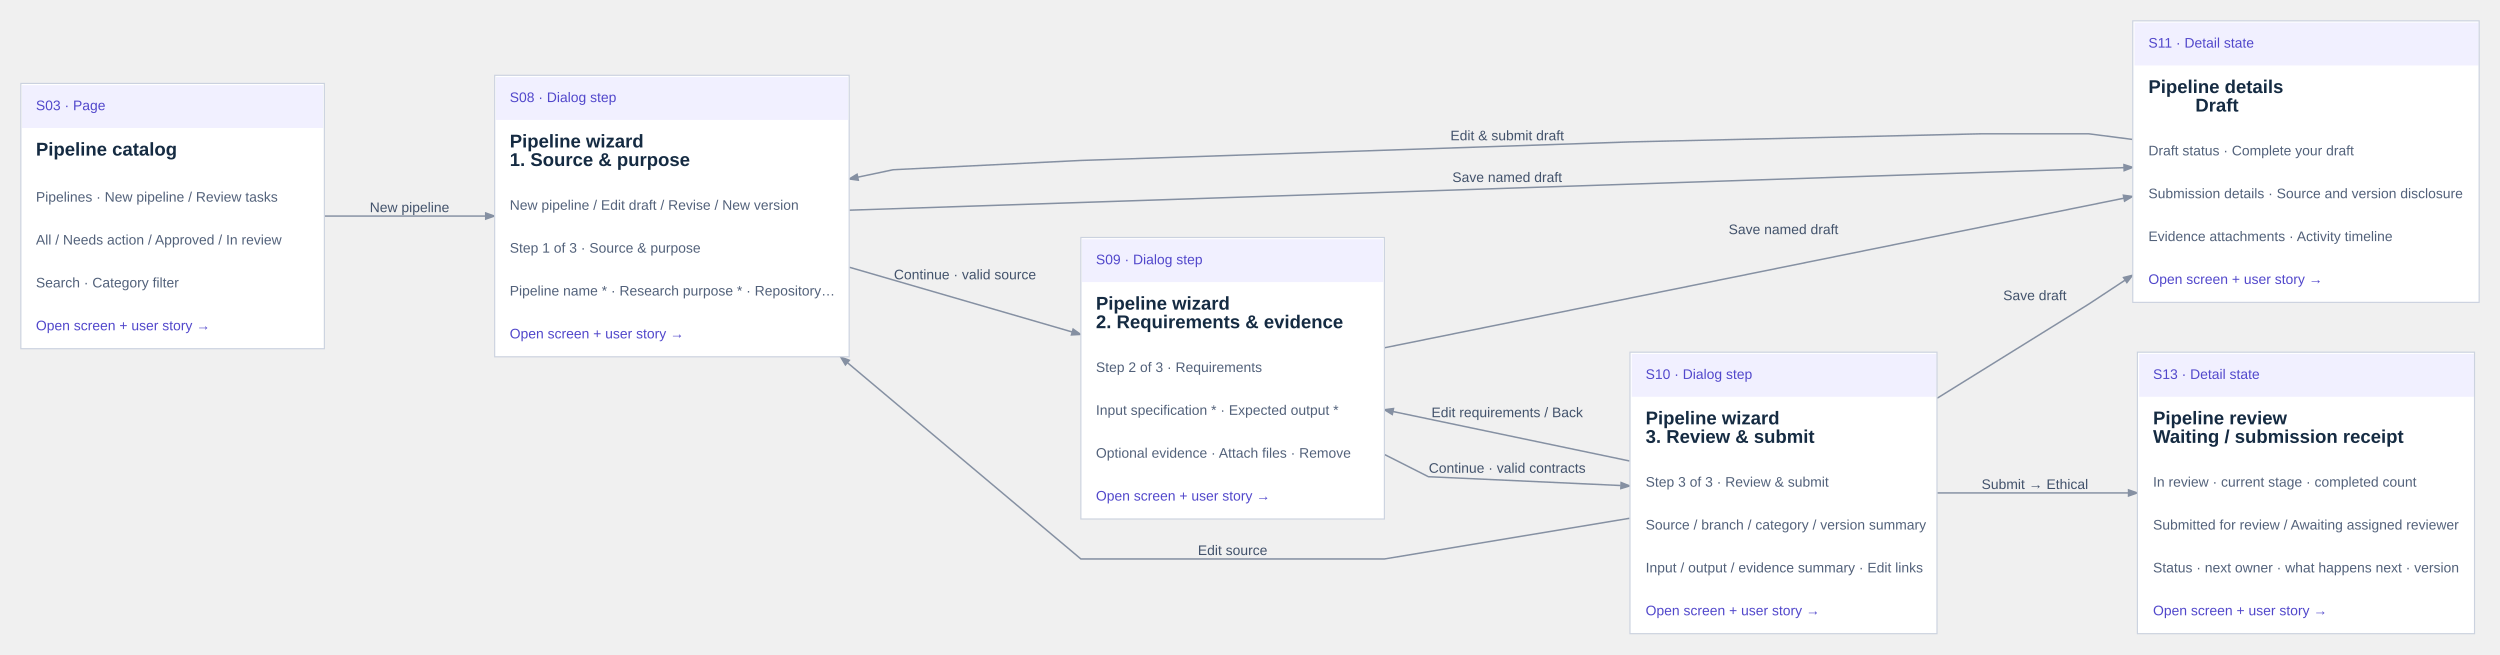
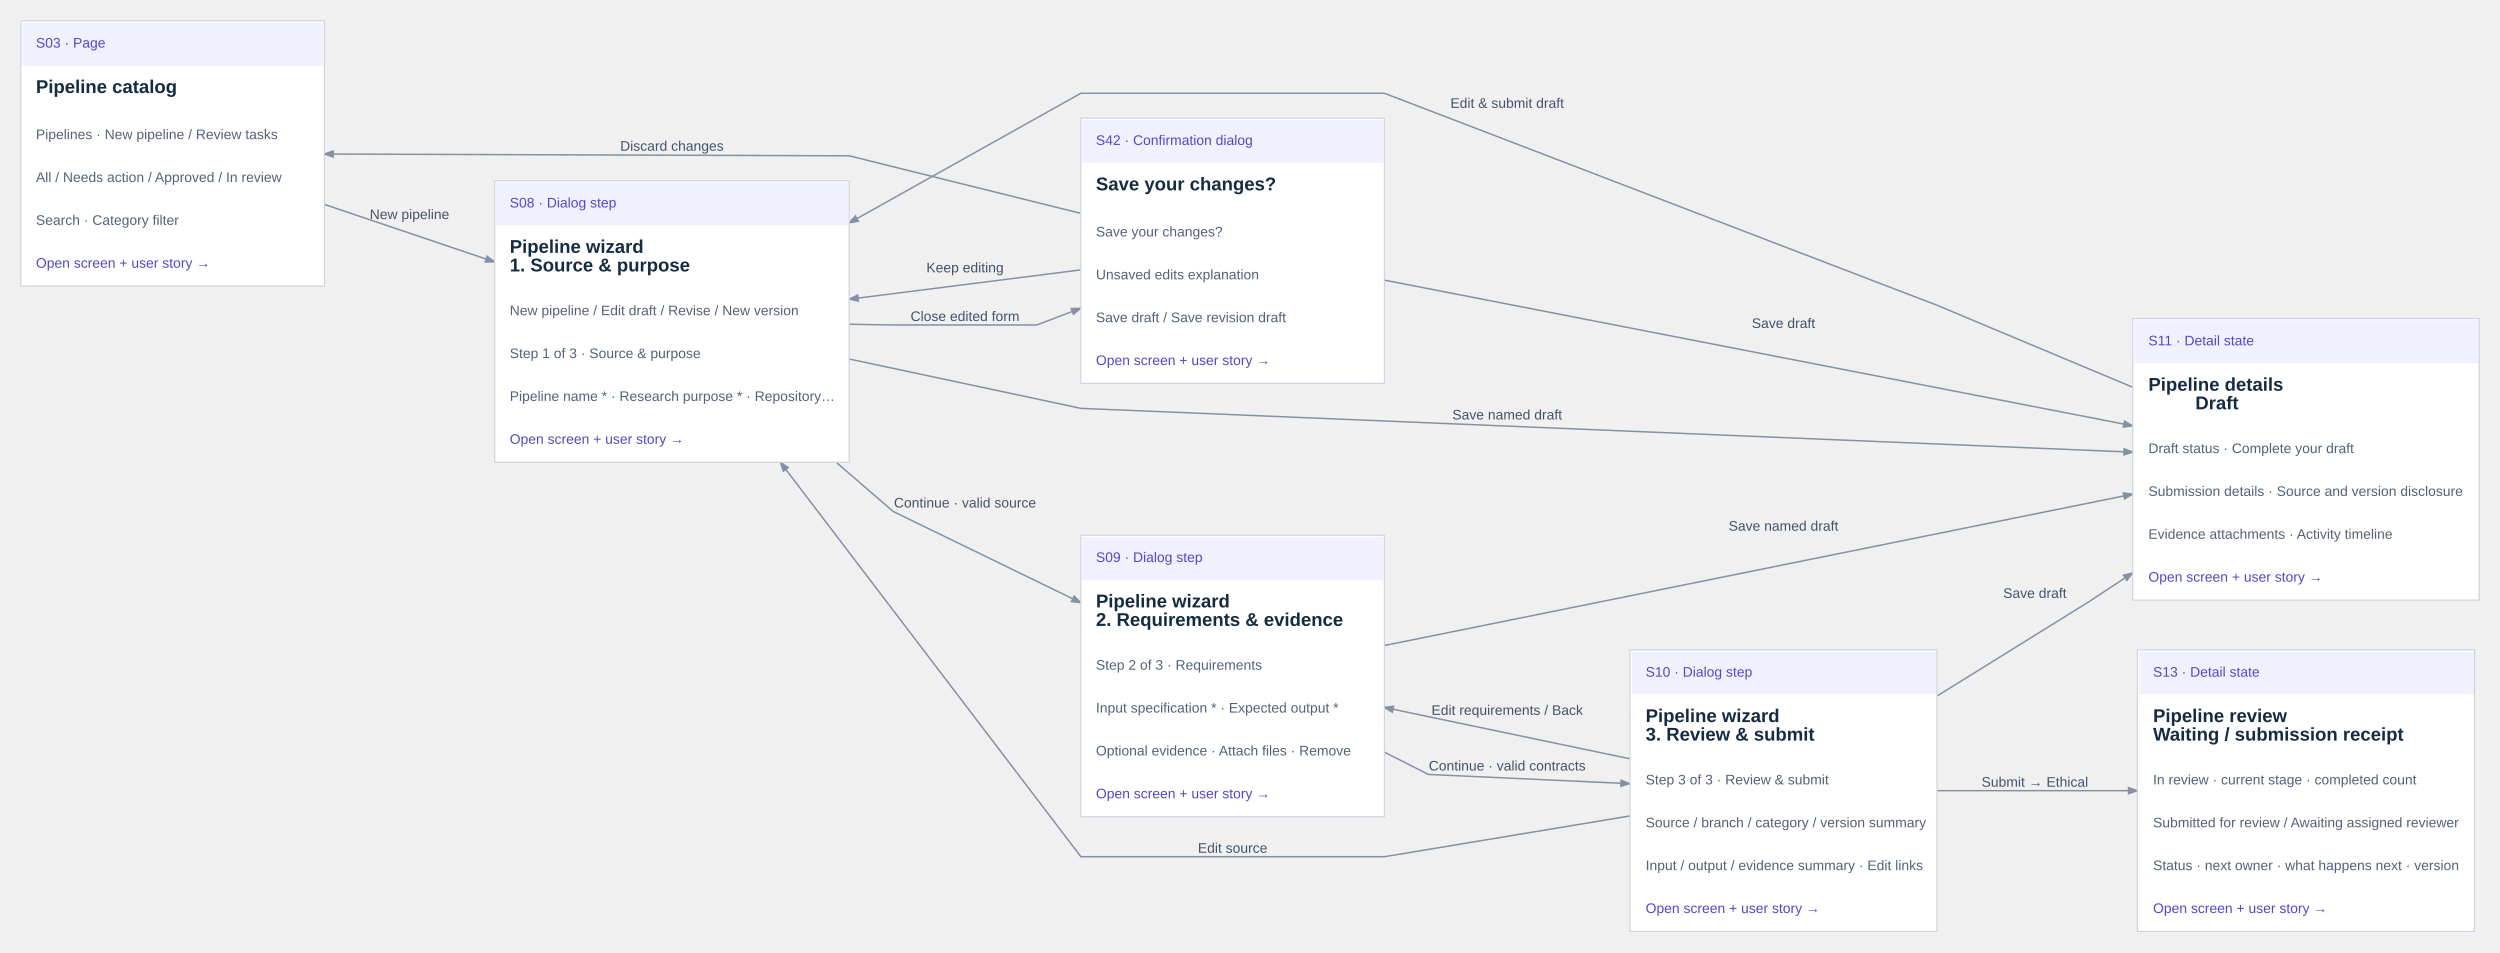
- <svg xmlns="http://www.w3.org/2000/svg" xmlns:xlink="http://www.w3.org/1999/xlink" width="2158pt" height="565pt" viewBox="0.00 0.00 2158.00 565.00">
-   <g id="graph0" class="graph" transform="scale(1 1) rotate(0) translate(18 547)">
+ <svg xmlns="http://www.w3.org/2000/svg" xmlns:xlink="http://www.w3.org/1999/xlink" width="2158pt" height="822pt" viewBox="0.00 0.00 2158.00 822.00">
+   <g id="graph0" class="graph" transform="scale(1 1) rotate(0) translate(18 804)">
    <g id="edge1" class="edge">
      <g id="a_edge1">
        <a xlink:title="New pipeline">
-           <path fill="none" stroke="#8590a2" stroke-width="1.3" d="M262.17,-360.5C305.96,-360.5 355.33,-360.5 401.14,-360.5" />
-           <polygon fill="#8590a2" stroke="#8590a2" stroke-width="1.3" points="401.26,-363.13 408.76,-360.5 401.26,-357.88 401.26,-363.13" />
-         </a>
-       </g>
-       <text text-anchor="middle" x="335.5" y="-363.9" font-family="Arial" font-size="12.00" fill="#42526b">New pipeline</text>
+           <path fill="none" stroke="#8590a2" stroke-width="1.3" d="M262.17,-627.5C306.05,-612.67 355.54,-595.95 401.42,-580.44" />
+           <polygon fill="#8590a2" stroke="#8590a2" stroke-width="1.3" points="402.49,-582.85 408.76,-577.96 400.81,-577.87 402.49,-582.85" />
+         </a>
+       </g>
+       <text text-anchor="middle" x="335.5" y="-614.9" font-family="Arial" font-size="12.00" fill="#42526b">New pipeline</text>
    </g>
    <g id="edge2" class="edge">
      <g id="a_edge2">
        <a xlink:title="Continue · valid source">
-           <path fill="none" stroke="#8590a2" stroke-width="1.3" d="M715.18,-316.3C776.81,-298.4 847.46,-277.88 907.52,-260.43" />
-           <polygon fill="#8590a2" stroke="#8590a2" stroke-width="1.3" points="908.32,-262.93 914.79,-258.32 906.85,-257.89 908.32,-262.93" />
-         </a>
-       </g>
-       <text text-anchor="middle" x="815" y="-305.9" font-family="Arial" font-size="12.00" fill="#42526b">Continue · valid source</text>
+           <path fill="none" stroke="#8590a2" stroke-width="1.3" d="M704.07,-404.73C732.05,-380.58 753,-362.5 753,-362.5 753,-362.5 832.09,-324.04 907.94,-287.15" />
+           <polygon fill="#8590a2" stroke="#8590a2" stroke-width="1.3" points="909.2,-289.46 914.8,-283.82 906.91,-284.74 909.2,-289.46" />
+         </a>
+       </g>
+       <text text-anchor="middle" x="815" y="-365.9" font-family="Arial" font-size="12.00" fill="#42526b">Continue · valid source</text>
    </g>
    <g id="edge6" class="edge">
      <g id="a_edge6">
        <a xlink:title="Save named draft">
-           <path fill="none" stroke="#8590a2" stroke-width="1.3" d="M715.07,-365.57C984.55,-374.57 1543.08,-393.2 1815.41,-402.29" />
-           <polygon fill="#8590a2" stroke="#8590a2" stroke-width="1.3" points="1815.4,-404.92 1822.98,-402.54 1815.57,-399.67 1815.4,-404.92" />
-         </a>
-       </g>
-       <text text-anchor="middle" x="1283" y="-389.9" font-family="Arial" font-size="12.00" fill="#42526b">Save named draft</text>
+           <path fill="none" stroke="#8590a2" stroke-width="1.3" d="M715.09,-494.09C810.29,-473.81 915,-451.5 915,-451.5 915,-451.5 1521.14,-426.26 1815.18,-414.01" />
+           <polygon fill="#8590a2" stroke="#8590a2" stroke-width="1.3" points="1815.54,-416.62 1822.93,-413.69 1815.33,-411.38 1815.54,-416.62" />
+         </a>
+       </g>
+       <text text-anchor="middle" x="1283" y="-441.9" font-family="Arial" font-size="12.00" fill="#42526b">Save named draft</text>
+     </g>
+     <g id="edge11" class="edge">
+       <g id="a_edge11">
+         <a xlink:title="Close edited form">
+           <path fill="none" stroke="#8590a2" stroke-width="1.3" d="M715.01,-524.1C737.34,-523.75 753,-523.5 753,-523.5 753,-523.5 877,-523.5 877,-523.5 877,-523.5 889.31,-528.19 907.27,-535.03" />
+           <polygon fill="#8590a2" stroke="#8590a2" stroke-width="1.3" points="906.76,-537.65 914.7,-537.86 908.63,-532.74 906.76,-537.65" />
+         </a>
+       </g>
+       <text text-anchor="middle" x="815" y="-526.9" font-family="Arial" font-size="12.00" fill="#42526b">Close edited form</text>
    </g>
    <g id="edge3" class="edge">
      <g id="a_edge3">
        <a xlink:title="Continue · valid contracts">
          <path fill="none" stroke="#8590a2" stroke-width="1.3" d="M1177.3,-154.58C1199.2,-143.49 1215,-135.5 1215,-135.5 1215,-135.5 1300.44,-131.58 1380.95,-127.9" />
          <polygon fill="#8590a2" stroke="#8590a2" stroke-width="1.3" points="1381.35,-130.5 1388.72,-127.54 1381.11,-125.26 1381.35,-130.5" />
        </a>
      </g>
      <text text-anchor="middle" x="1283" y="-138.9" font-family="Arial" font-size="12.00" fill="#42526b">Continue · valid contracts</text>
    </g>
    <g id="edge7" class="edge">
      <g id="a_edge7">
        <a xlink:title="Save named draft">
          <path fill="none" stroke="#8590a2" stroke-width="1.3" d="M1177.01,-246.8C1344.65,-280.71 1635.91,-339.62 1815.36,-375.92" />
          <polygon fill="#8590a2" stroke="#8590a2" stroke-width="1.3" points="1814.89,-378.5 1822.76,-377.41 1815.93,-373.35 1814.89,-378.5" />
        </a>
      </g>
-       <text text-anchor="middle" x="1521.5" y="-344.9" font-family="Arial" font-size="12.00" fill="#42526b">Save named draft</text>
+       <text text-anchor="middle" x="1521.5" y="-345.9" font-family="Arial" font-size="12.00" fill="#42526b">Save named draft</text>
    </g>
    <g id="edge4" class="edge">
      <g id="a_edge4">
        <a xlink:title="Edit source">
-           <path fill="none" stroke="#8590a2" stroke-width="1.3" d="M1388.68,-99.63C1291.81,-83.55 1177,-64.5 1177,-64.5 1177,-64.5 915,-64.5 915,-64.5 915,-64.5 809.26,-153.42 713.68,-233.79" />
-           <polygon fill="#8590a2" stroke="#8590a2" stroke-width="1.3" points="711.75,-231.99 707.7,-238.82 715.13,-236.01 711.75,-231.99" />
+           <path fill="none" stroke="#8590a2" stroke-width="1.3" d="M1388.68,-99.63C1291.81,-83.55 1177,-64.5 1177,-64.5 1177,-64.5 915,-64.5 915,-64.5 915,-64.5 764.51,-262.02 660.33,-398.76" />
+           <polygon fill="#8590a2" stroke="#8590a2" stroke-width="1.3" points="658.17,-397.26 655.71,-404.81 662.35,-400.44 658.17,-397.26" />
        </a>
      </g>
      <text text-anchor="middle" x="1046" y="-67.9" font-family="Arial" font-size="12.00" fill="#42526b">Edit source</text>
    </g>
    <g id="edge5" class="edge">
      <g id="a_edge5">
        <a xlink:title="Edit requirements / Back">
          <path fill="none" stroke="#8590a2" stroke-width="1.3" d="M1388.72,-149.05C1325.08,-162.36 1248.76,-178.32 1184.4,-191.77" />
          <polygon fill="#8590a2" stroke="#8590a2" stroke-width="1.3" points="1183.82,-189.21 1177.01,-193.32 1184.89,-194.35 1183.82,-189.21" />
        </a>
      </g>
      <text text-anchor="middle" x="1283" y="-186.9" font-family="Arial" font-size="12.00" fill="#42526b">Edit requirements / Back</text>
    </g>
    <g id="edge8" class="edge">
      <g id="a_edge8">
        <a xlink:title="Save draft">
          <path fill="none" stroke="#8590a2" stroke-width="1.3" d="M1654.13,-203.24C1719.63,-243.91 1785,-284.5 1785,-284.5 1785,-284.5 1797.58,-292.8 1816.2,-305.08" />
          <polygon fill="#8590a2" stroke="#8590a2" stroke-width="1.3" points="1815.03,-307.45 1822.74,-309.39 1817.93,-303.07 1815.03,-307.45" />
        </a>
      </g>
      <text text-anchor="middle" x="1738.5" y="-287.9" font-family="Arial" font-size="12.00" fill="#42526b">Save draft</text>
    </g>
    <g id="edge10" class="edge">
      <g id="a_edge10">
        <a xlink:title="Submit → Ethical">
          <path fill="none" stroke="#8590a2" stroke-width="1.3" d="M1654.18,-121.5C1705.96,-121.5 1765.73,-121.5 1819.34,-121.5" />
          <polygon fill="#8590a2" stroke="#8590a2" stroke-width="1.3" points="1819.36,-124.13 1826.86,-121.5 1819.36,-118.88 1819.36,-124.13" />
        </a>
      </g>
      <text text-anchor="middle" x="1738.5" y="-124.9" font-family="Arial" font-size="12.00" fill="#42526b">Submit → Ethical</text>
    </g>
    <g id="edge9" class="edge">
      <g id="a_edge9">
        <a xlink:title="Edit &amp; submit draft">
-           <path fill="none" stroke="#8590a2" stroke-width="1.3" d="M1822.74,-426.64C1800.58,-429.49 1785,-431.5 1785,-431.5 1785,-431.5 1692,-431.5 1692,-431.5 1692,-431.5 1389,-424.5 1389,-424.5 1389,-424.5 915,-408.5 915,-408.5 915,-408.5 753,-400.5 753,-400.5 753,-400.5 740.79,-397.93 722.57,-394.09" />
-           <polygon fill="#8590a2" stroke="#8590a2" stroke-width="1.3" points="722.89,-391.48 715.01,-392.5 721.81,-396.62 722.89,-391.48" />
-         </a>
-       </g>
-       <text text-anchor="middle" x="1283" y="-425.9" font-family="Arial" font-size="12.00" fill="#42526b">Edit &amp; submit draft</text>
+           <path fill="none" stroke="#8590a2" stroke-width="1.3" d="M1822.98,-469.72C1740.34,-504.33 1654,-540.5 1654,-540.5 1654,-540.5 1177,-723.5 1177,-723.5 1177,-723.5 915,-723.5 915,-723.5 915,-723.5 815.14,-667.61 721.8,-615.37" />
+           <polygon fill="#8590a2" stroke="#8590a2" stroke-width="1.3" points="722.92,-612.99 715.09,-611.62 720.35,-617.57 722.92,-612.99" />
+         </a>
+       </g>
+       <text text-anchor="middle" x="1283" y="-710.9" font-family="Arial" font-size="12.00" fill="#42526b">Edit &amp; submit draft</text>
+     </g>
+     <g id="edge14" class="edge">
+       <g id="a_edge14">
+         <a xlink:title="Discard changes">
+           <path fill="none" stroke="#8590a2" stroke-width="1.3" d="M914.58,-619.91C822.33,-642.83 715,-669.5 715,-669.5 715,-669.5 442.11,-670.44 269.73,-671.03" />
+           <polygon fill="#8590a2" stroke="#8590a2" stroke-width="1.3" points="269.6,-668.4 262.11,-671.05 269.62,-673.65 269.6,-668.4" />
+         </a>
+       </g>
+       <text text-anchor="middle" x="562" y="-673.9" font-family="Arial" font-size="12.00" fill="#42526b">Discard changes</text>
+     </g>
+     <g id="edge12" class="edge">
+       <g id="a_edge12">
+         <a xlink:title="Keep editing">
+           <path fill="none" stroke="#8590a2" stroke-width="1.3" d="M914.79,-571.02C855.62,-563.53 785.07,-554.6 722.74,-546.72" />
+           <polygon fill="#8590a2" stroke="#8590a2" stroke-width="1.3" points="722.95,-544.1 715.18,-545.76 722.29,-549.3 722.95,-544.1" />
+         </a>
+       </g>
+       <text text-anchor="middle" x="815" y="-568.9" font-family="Arial" font-size="12.00" fill="#42526b">Keep editing</text>
+     </g>
+     <g id="edge13" class="edge">
+       <g id="a_edge13">
+         <a xlink:title="Save draft">
+           <path fill="none" stroke="#8590a2" stroke-width="1.3" d="M1177.01,-562.19C1344.65,-529.55 1635.91,-472.84 1815.36,-437.9" />
+           <polygon fill="#8590a2" stroke="#8590a2" stroke-width="1.3" points="1815.9,-440.47 1822.76,-436.46 1814.9,-435.32 1815.9,-440.47" />
+         </a>
+       </g>
+       <text text-anchor="middle" x="1521.5" y="-520.9" font-family="Arial" font-size="12.00" fill="#42526b">Save draft</text>
    </g>
    <g id="node-S03" class="node">
      <g id="a_node-S03">
        <a xlink:href="#screen=S03&amp;journey=F03" xlink:title="Pipeline catalog">
-           <polygon fill="white" stroke="transparent" points="0,-246 0,-475 262,-475 262,-246 0,-246" />
-           <polygon fill="#f1f0ff" stroke="transparent" points="1,-436.5 1,-473.5 261,-473.5 261,-436.5 1,-436.5" />
-           <text text-anchor="start" x="13" y="-451.9" font-family="Arial" font-size="12.00" fill="#5147cb">S03 · Page</text>
-           <text text-anchor="start" x="13" y="-412.7" font-family="Arial" font-weight="bold" font-size="16.00" fill="#152b42">Pipeline catalog</text>
-           <text text-anchor="start" x="13" y="-372.9" font-family="Arial" font-size="12.00" fill="#52617a">Pipelines · New pipeline / Review tasks</text>
-           <text text-anchor="start" x="13" y="-335.9" font-family="Arial" font-size="12.00" fill="#52617a">All / Needs action / Approved / In review</text>
-           <text text-anchor="start" x="13" y="-298.9" font-family="Arial" font-size="12.00" fill="#52617a">Search · Category filter</text>
-           <text text-anchor="start" x="13" y="-261.9" font-family="Arial" font-size="12.00" fill="#5147cb">Open screen + user story →</text>
-           <polygon fill="none" stroke="#cbd2df" points="0,-246 0,-475 262,-475 262,-246 0,-246" />
+           <polygon fill="white" stroke="transparent" points="0,-557 0,-786 262,-786 262,-557 0,-557" />
+           <polygon fill="#f1f0ff" stroke="transparent" points="1,-747.5 1,-784.5 261,-784.5 261,-747.5 1,-747.5" />
+           <text text-anchor="start" x="13" y="-762.9" font-family="Arial" font-size="12.00" fill="#5147cb">S03 · Page</text>
+           <text text-anchor="start" x="13" y="-723.7" font-family="Arial" font-weight="bold" font-size="16.00" fill="#152b42">Pipeline catalog</text>
+           <text text-anchor="start" x="13" y="-683.9" font-family="Arial" font-size="12.00" fill="#52617a">Pipelines · New pipeline / Review tasks</text>
+           <text text-anchor="start" x="13" y="-646.9" font-family="Arial" font-size="12.00" fill="#52617a">All / Needs action / Approved / In review</text>
+           <text text-anchor="start" x="13" y="-609.9" font-family="Arial" font-size="12.00" fill="#52617a">Search · Category filter</text>
+           <text text-anchor="start" x="13" y="-572.9" font-family="Arial" font-size="12.00" fill="#5147cb">Open screen + user story →</text>
+           <polygon fill="none" stroke="#cbd2df" points="0,-557 0,-786 262,-786 262,-557 0,-557" />
        </a>
      </g>
    </g>
    <g id="node-S08" class="node">
      <g id="a_node-S08">
        <a xlink:href="#screen=S08&amp;journey=F03" xlink:title="Pipeline wizard · 1. Source &amp; purpose">
-           <polygon fill="white" stroke="transparent" points="409,-239 409,-482 715,-482 715,-239 409,-239" />
-           <polygon fill="#f1f0ff" stroke="transparent" points="410,-443.5 410,-480.5 714,-480.5 714,-443.5 410,-443.5" />
-           <text text-anchor="start" x="422" y="-458.9" font-family="Arial" font-size="12.00" fill="#5147cb">S08 · Dialog step</text>
-           <text text-anchor="start" x="422" y="-419.7" font-family="Arial" font-weight="bold" font-size="16.00" fill="#152b42">Pipeline wizard</text>
-           <text text-anchor="start" x="422" y="-403.7" font-family="Arial" font-weight="bold" font-size="16.00" fill="#152b42">1. Source &amp; purpose</text>
-           <text text-anchor="start" x="422" y="-365.9" font-family="Arial" font-size="12.00" fill="#52617a">New pipeline / Edit draft / Revise / New version</text>
-           <text text-anchor="start" x="422" y="-328.9" font-family="Arial" font-size="12.00" fill="#52617a">Step 1 of 3 · Source &amp; purpose</text>
-           <text text-anchor="start" x="422" y="-291.9" font-family="Arial" font-size="12.00" fill="#52617a">Pipeline name * · Research purpose * · Repository…</text>
-           <text text-anchor="start" x="422" y="-254.9" font-family="Arial" font-size="12.00" fill="#5147cb">Open screen + user story →</text>
-           <polygon fill="none" stroke="#cbd2df" points="409,-239 409,-482 715,-482 715,-239 409,-239" />
+           <polygon fill="white" stroke="transparent" points="409,-405 409,-648 715,-648 715,-405 409,-405" />
+           <polygon fill="#f1f0ff" stroke="transparent" points="410,-609.5 410,-646.5 714,-646.5 714,-609.5 410,-609.5" />
+           <text text-anchor="start" x="422" y="-624.9" font-family="Arial" font-size="12.00" fill="#5147cb">S08 · Dialog step</text>
+           <text text-anchor="start" x="422" y="-585.7" font-family="Arial" font-weight="bold" font-size="16.00" fill="#152b42">Pipeline wizard</text>
+           <text text-anchor="start" x="422" y="-569.7" font-family="Arial" font-weight="bold" font-size="16.00" fill="#152b42">1. Source &amp; purpose</text>
+           <text text-anchor="start" x="422" y="-531.9" font-family="Arial" font-size="12.00" fill="#52617a">New pipeline / Edit draft / Revise / New version</text>
+           <text text-anchor="start" x="422" y="-494.9" font-family="Arial" font-size="12.00" fill="#52617a">Step 1 of 3 · Source &amp; purpose</text>
+           <text text-anchor="start" x="422" y="-457.9" font-family="Arial" font-size="12.00" fill="#52617a">Pipeline name * · Research purpose * · Repository…</text>
+           <text text-anchor="start" x="422" y="-420.9" font-family="Arial" font-size="12.00" fill="#5147cb">Open screen + user story →</text>
+           <polygon fill="none" stroke="#cbd2df" points="409,-405 409,-648 715,-648 715,-405 409,-405" />
        </a>
      </g>
    </g>
    <g id="node-S09" class="node">
      <g id="a_node-S09">
        <a xlink:href="#screen=S09&amp;journey=F03" xlink:title="Pipeline wizard · 2. Requirements &amp; evidence">
          <polygon fill="white" stroke="transparent" points="915,-99 915,-342 1177,-342 1177,-99 915,-99" />
          <polygon fill="#f1f0ff" stroke="transparent" points="916,-303.5 916,-340.5 1176,-340.5 1176,-303.5 916,-303.5" />
          <text text-anchor="start" x="928" y="-318.9" font-family="Arial" font-size="12.00" fill="#5147cb">S09 · Dialog step</text>
          <text text-anchor="start" x="928" y="-279.7" font-family="Arial" font-weight="bold" font-size="16.00" fill="#152b42">Pipeline wizard</text>
          <text text-anchor="start" x="928" y="-263.7" font-family="Arial" font-weight="bold" font-size="16.00" fill="#152b42">2. Requirements &amp; evidence</text>
          <text text-anchor="start" x="928" y="-225.9" font-family="Arial" font-size="12.00" fill="#52617a">Step 2 of 3 · Requirements</text>
          <text text-anchor="start" x="928" y="-188.9" font-family="Arial" font-size="12.00" fill="#52617a">Input specification * · Expected output *</text>
          <text text-anchor="start" x="928" y="-151.9" font-family="Arial" font-size="12.00" fill="#52617a">Optional evidence · Attach files · Remove</text>
          <text text-anchor="start" x="928" y="-114.9" font-family="Arial" font-size="12.00" fill="#5147cb">Open screen + user story →</text>
          <polygon fill="none" stroke="#cbd2df" points="915,-99 915,-342 1177,-342 1177,-99 915,-99" />
        </a>
      </g>
    </g>
    <g id="node-S10" class="node">
      <g id="a_node-S10">
        <a xlink:href="#screen=S10&amp;journey=F03" xlink:title="Pipeline wizard · 3. Review &amp; submit">
          <polygon fill="white" stroke="transparent" points="1389,0 1389,-243 1654,-243 1654,0 1389,0" />
          <polygon fill="#f1f0ff" stroke="transparent" points="1390.5,-204.5 1390.5,-241.5 1653.5,-241.5 1653.5,-204.5 1390.5,-204.5" />
          <text text-anchor="start" x="1402.5" y="-219.9" font-family="Arial" font-size="12.00" fill="#5147cb">S10 · Dialog step</text>
          <text text-anchor="start" x="1402.5" y="-180.7" font-family="Arial" font-weight="bold" font-size="16.00" fill="#152b42">Pipeline wizard</text>
          <text text-anchor="start" x="1402.5" y="-164.7" font-family="Arial" font-weight="bold" font-size="16.00" fill="#152b42">3. Review &amp; submit</text>
          <text text-anchor="start" x="1402.5" y="-126.9" font-family="Arial" font-size="12.00" fill="#52617a">Step 3 of 3 · Review &amp; submit</text>
          <text text-anchor="start" x="1402.5" y="-89.9" font-family="Arial" font-size="12.00" fill="#52617a">Source / branch / category / version summary</text>
          <text text-anchor="start" x="1402.5" y="-52.9" font-family="Arial" font-size="12.00" fill="#52617a">Input / output / evidence summary · Edit links</text>
          <text text-anchor="start" x="1402.5" y="-15.9" font-family="Arial" font-size="12.00" fill="#5147cb">Open screen + user story →</text>
          <polygon fill="none" stroke="#cbd2df" points="1389,0 1389,-243 1654,-243 1654,0 1389,0" />
        </a>
      </g>
    </g>
    <g id="node-S11" class="node">
      <g id="a_node-S11">
        <a xlink:href="#screen=S11&amp;journey=F03" xlink:title="Pipeline details · Draft">
          <polygon fill="white" stroke="transparent" points="1823,-286 1823,-529 2122,-529 2122,-286 1823,-286" />
          <polygon fill="#f1f0ff" stroke="transparent" points="1824.5,-490.5 1824.5,-527.5 2121.5,-527.5 2121.5,-490.5 1824.5,-490.5" />
          <text text-anchor="start" x="1836.5" y="-505.9" font-family="Arial" font-size="12.00" fill="#5147cb">S11 · Detail state</text>
          <text text-anchor="start" x="1836.5" y="-466.7" font-family="Arial" font-weight="bold" font-size="16.00" fill="#152b42">Pipeline details</text>
          <text text-anchor="start" x="1877" y="-450.7" font-family="Arial" font-weight="bold" font-size="16.00" fill="#152b42">Draft</text>
          <text text-anchor="start" x="1836.5" y="-412.9" font-family="Arial" font-size="12.00" fill="#52617a">Draft status · Complete your draft</text>
          <text text-anchor="start" x="1836.5" y="-375.9" font-family="Arial" font-size="12.00" fill="#52617a">Submission details · Source and version disclosure</text>
          <text text-anchor="start" x="1836.5" y="-338.9" font-family="Arial" font-size="12.00" fill="#52617a">Evidence attachments · Activity timeline</text>
          <text text-anchor="start" x="1836.5" y="-301.9" font-family="Arial" font-size="12.00" fill="#5147cb">Open screen + user story →</text>
          <polygon fill="none" stroke="#cbd2df" points="1823,-286 1823,-529 2122,-529 2122,-286 1823,-286" />
        </a>
      </g>
    </g>
    <g id="node-S13" class="node">
      <g id="a_node-S13">
        <a xlink:href="#screen=S13&amp;journey=F03" xlink:title="Pipeline review · Waiting / submission receipt">
          <polygon fill="white" stroke="transparent" points="1827,0 1827,-243 2118,-243 2118,0 1827,0" />
          <polygon fill="#f1f0ff" stroke="transparent" points="1828.5,-204.5 1828.5,-241.5 2117.5,-241.5 2117.5,-204.5 1828.5,-204.5" />
          <text text-anchor="start" x="1840.5" y="-219.9" font-family="Arial" font-size="12.00" fill="#5147cb">S13 · Detail state</text>
          <text text-anchor="start" x="1840.5" y="-180.7" font-family="Arial" font-weight="bold" font-size="16.00" fill="#152b42">Pipeline review</text>
          <text text-anchor="start" x="1840.5" y="-164.7" font-family="Arial" font-weight="bold" font-size="16.00" fill="#152b42">Waiting / submission receipt</text>
          <text text-anchor="start" x="1840.5" y="-126.9" font-family="Arial" font-size="12.00" fill="#52617a">In review · current stage · completed count</text>
          <text text-anchor="start" x="1840.5" y="-89.9" font-family="Arial" font-size="12.00" fill="#52617a">Submitted for review / Awaiting assigned reviewer</text>
          <text text-anchor="start" x="1840.5" y="-52.9" font-family="Arial" font-size="12.00" fill="#52617a">Status · next owner · what happens next · version</text>
          <text text-anchor="start" x="1840.5" y="-15.9" font-family="Arial" font-size="12.00" fill="#5147cb">Open screen + user story →</text>
          <polygon fill="none" stroke="#cbd2df" points="1827,0 1827,-243 2118,-243 2118,0 1827,0" />
        </a>
      </g>
    </g>
+     <g id="node-S42" class="node">
+       <g id="a_node-S42">
+         <a xlink:href="#screen=S42&amp;journey=F03" xlink:title="Save your changes?">
+           <polygon fill="white" stroke="transparent" points="915,-473 915,-702 1177,-702 1177,-473 915,-473" />
+           <polygon fill="#f1f0ff" stroke="transparent" points="916,-663.5 916,-700.5 1176,-700.5 1176,-663.5 916,-663.5" />
+           <text text-anchor="start" x="928" y="-678.9" font-family="Arial" font-size="12.00" fill="#5147cb">S42 · Confirmation dialog</text>
+           <text text-anchor="start" x="928" y="-639.7" font-family="Arial" font-weight="bold" font-size="16.00" fill="#152b42">Save your changes?</text>
+           <text text-anchor="start" x="928" y="-599.9" font-family="Arial" font-size="12.00" fill="#52617a">Save your changes?</text>
+           <text text-anchor="start" x="928" y="-562.9" font-family="Arial" font-size="12.00" fill="#52617a">Unsaved edits explanation</text>
+           <text text-anchor="start" x="928" y="-525.9" font-family="Arial" font-size="12.00" fill="#52617a">Save draft / Save revision draft</text>
+           <text text-anchor="start" x="928" y="-488.9" font-family="Arial" font-size="12.00" fill="#5147cb">Open screen + user story →</text>
+           <polygon fill="none" stroke="#cbd2df" points="915,-473 915,-702 1177,-702 1177,-473 915,-473" />
+         </a>
+       </g>
+     </g>
  </g>
</svg>
